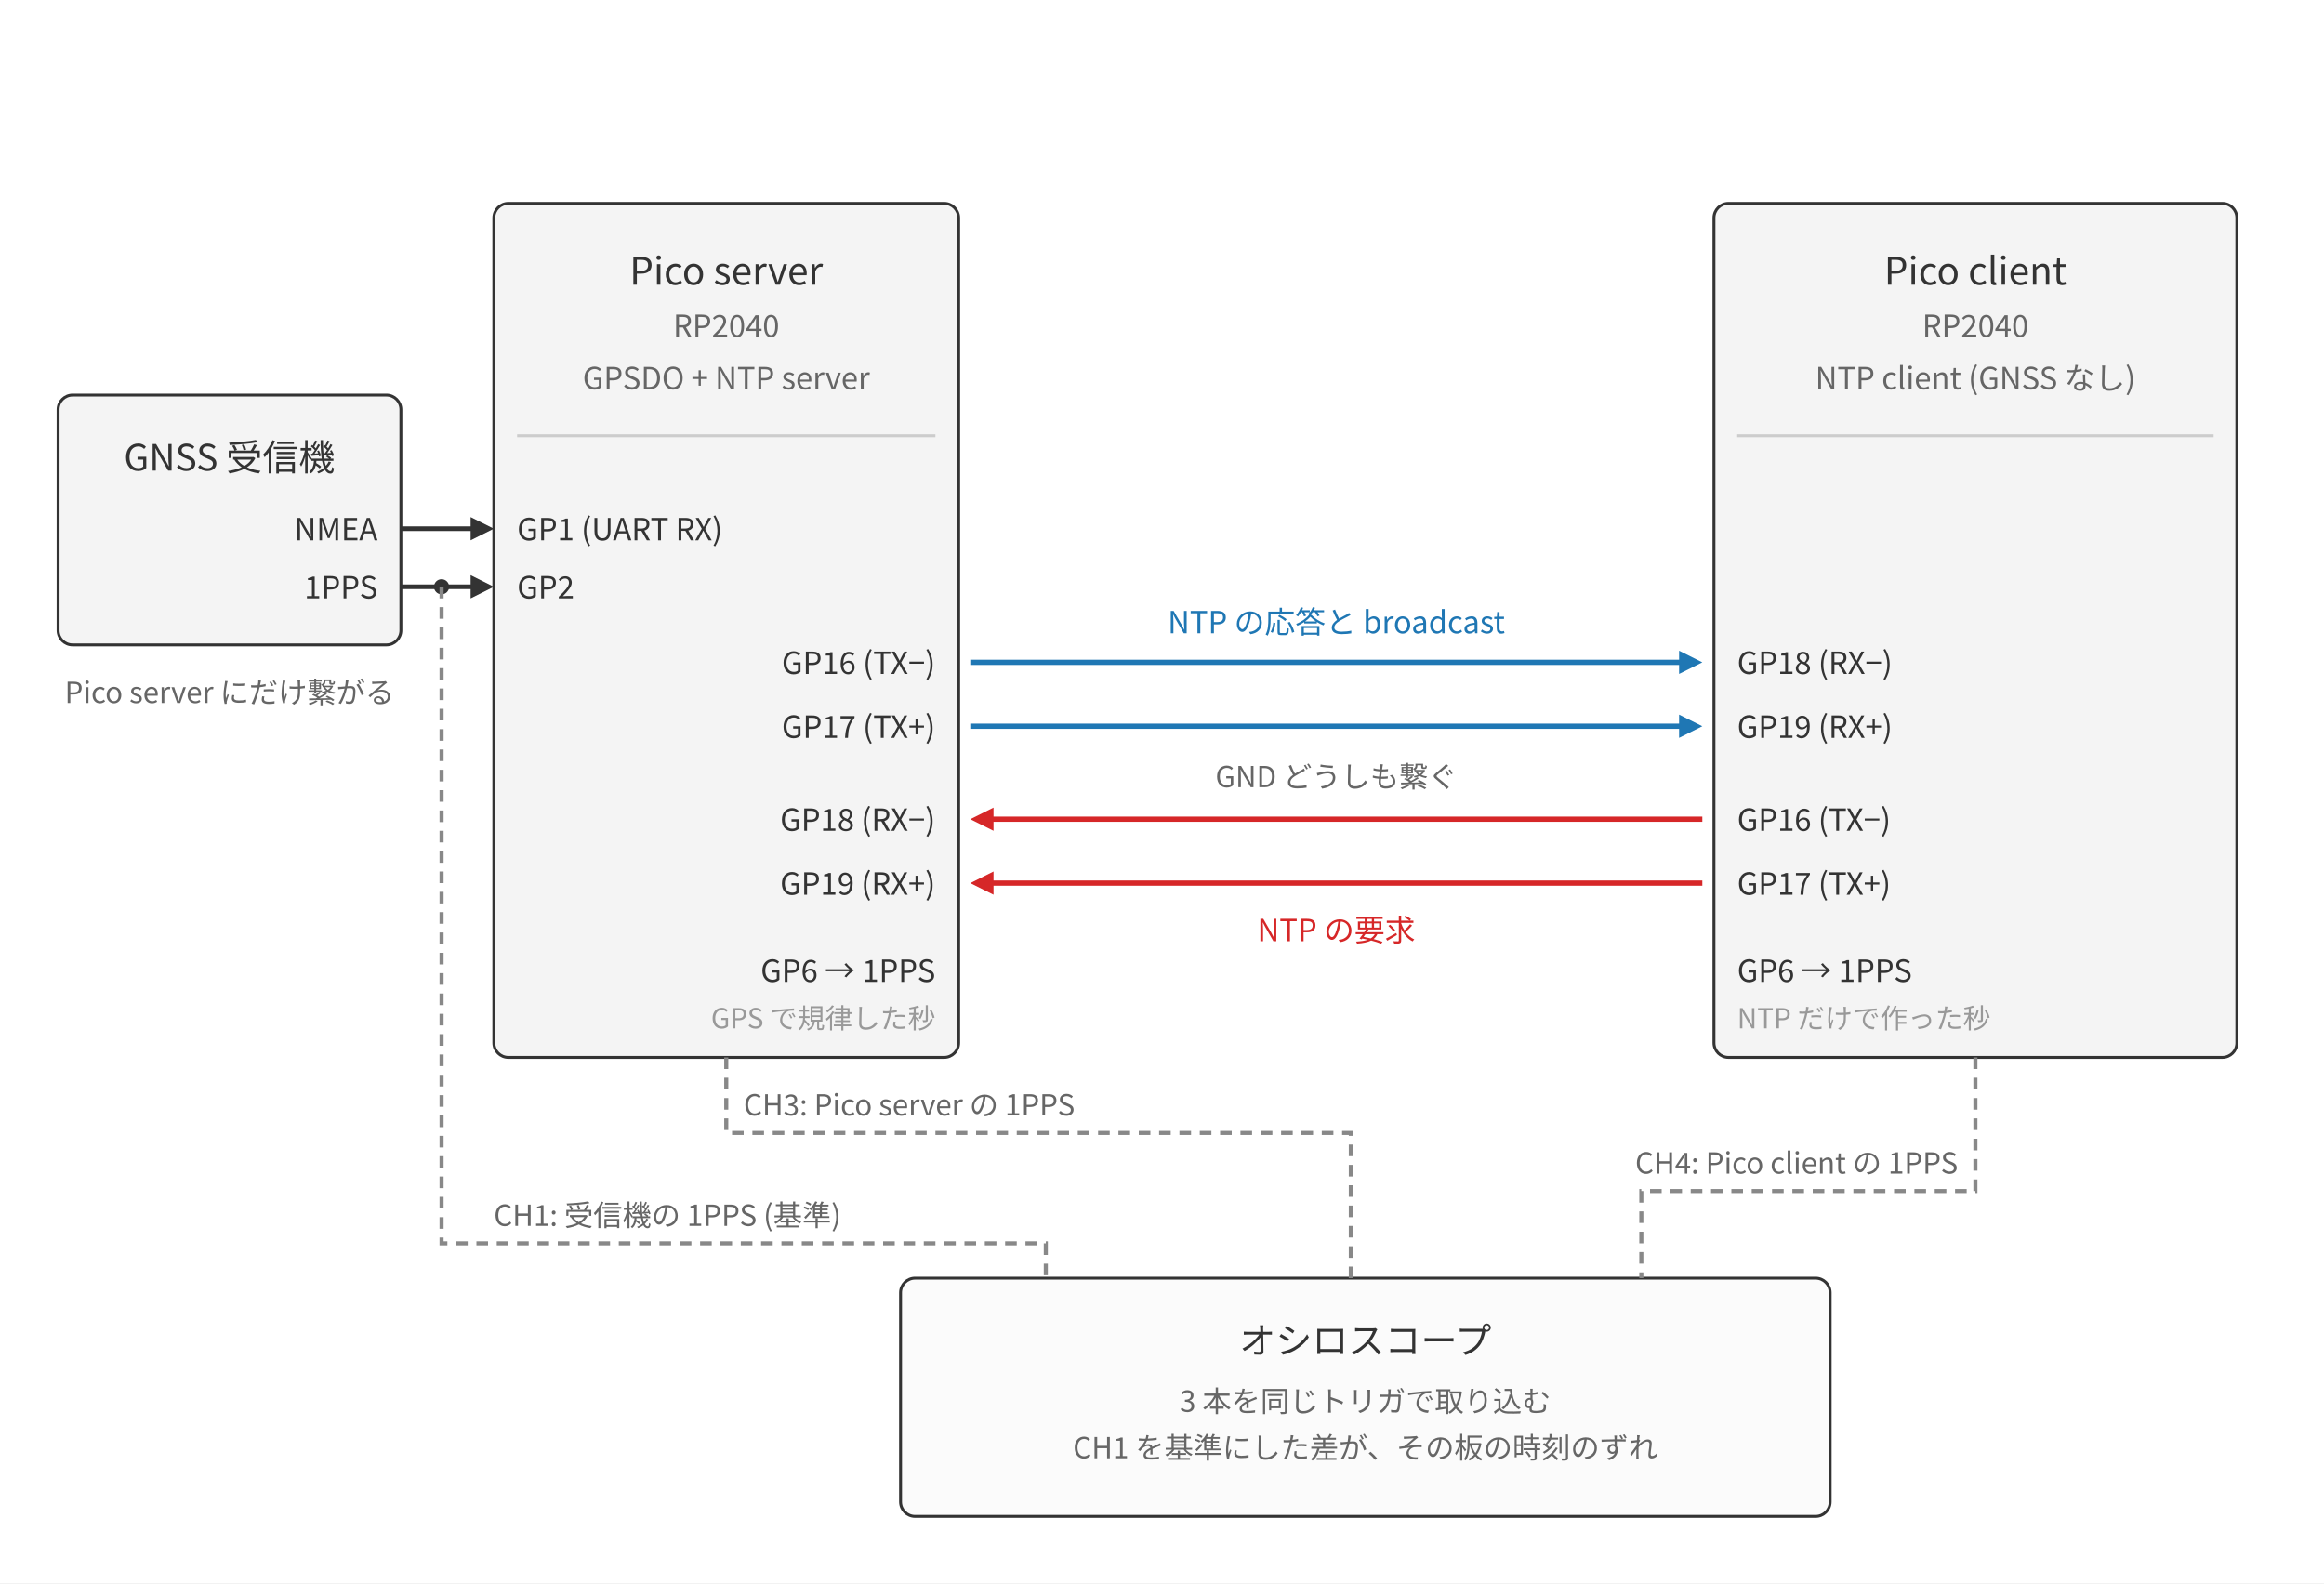
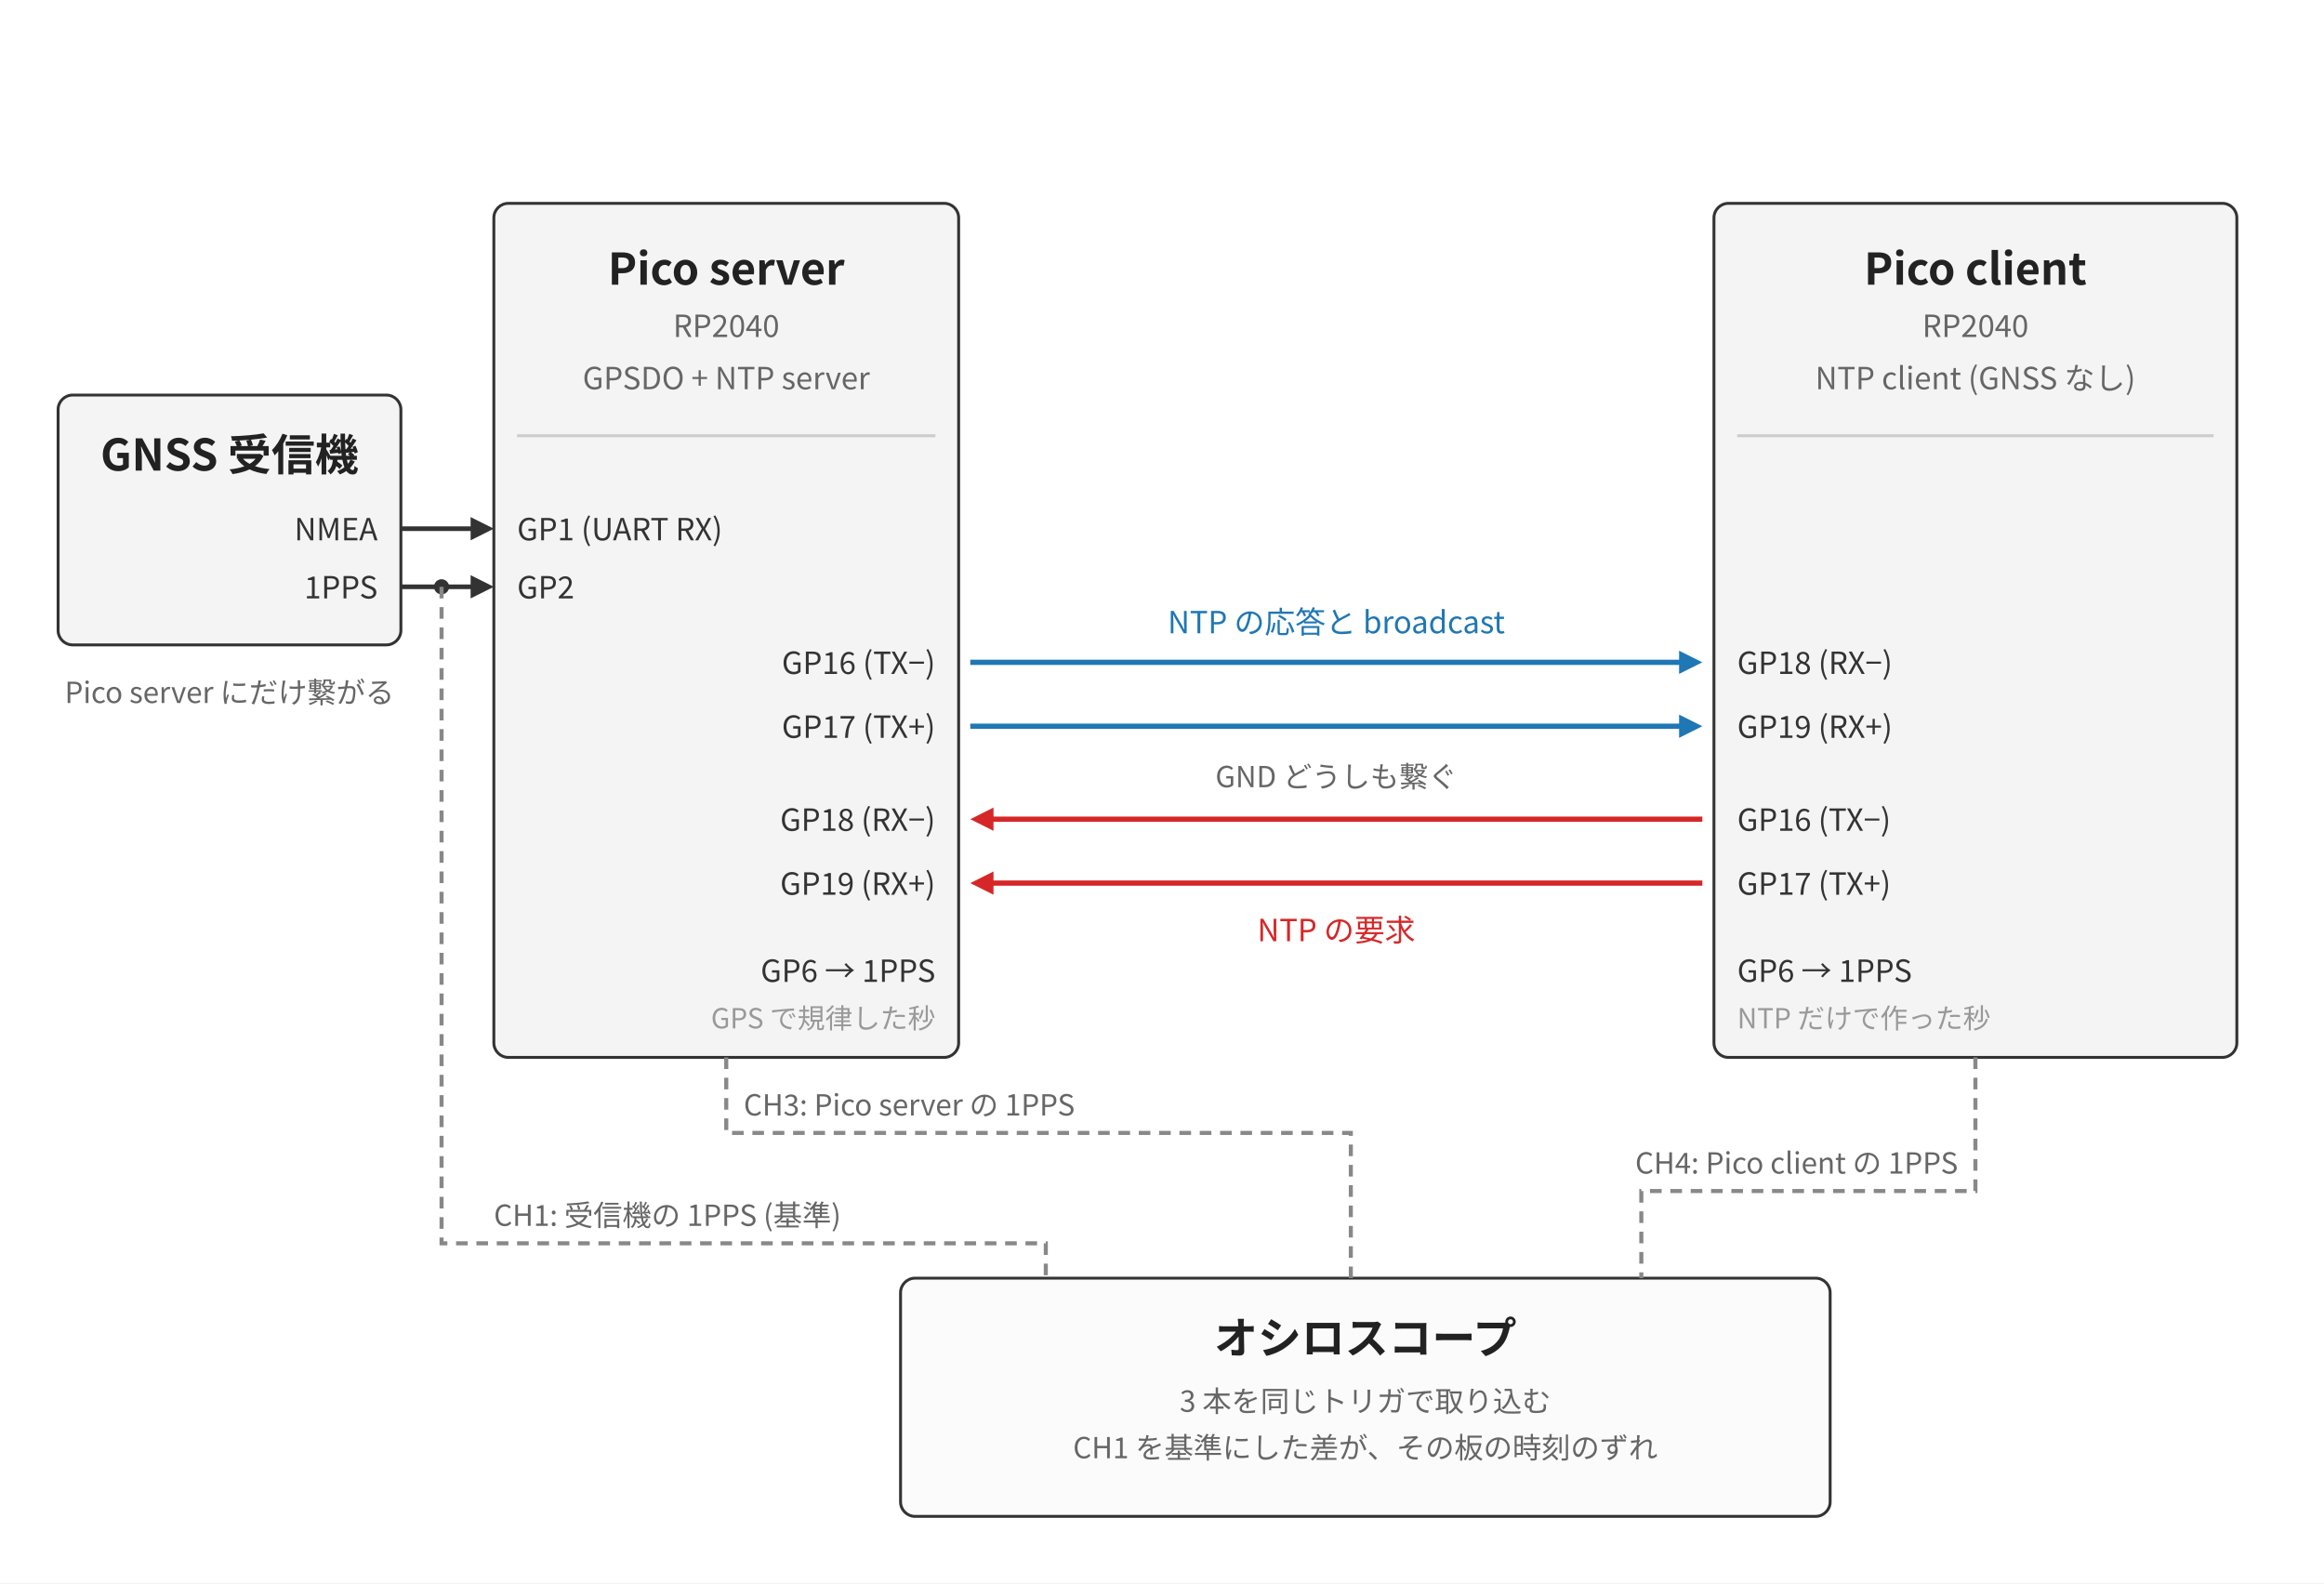
<svg xmlns="http://www.w3.org/2000/svg" viewBox="0 0 800 545" width="800" height="545" font-family="'Hiragino Sans','Noto Sans CJK JP','Noto Sans JP','Yu Gothic',Meiryo,sans-serif" role="img" aria-label="GNSS 受信機の NMEA が Pico server の GP1 へ、1PPS が GP2 へ入る。Pico server と Pico client は各方向 2 本ずつの GPIO で直結し、Pico server の GP16 が Pico client の GP18 へ、GP17 が GP19 へ、Pico client の GP16 が Pico server の GP18 へ、GP17 が GP19 へ繋がる。受信機の 1PPS と両方の GP6 をオシロの 3 チャネルで見る">
  <rect width="800" height="545" fill="#ffffff" />
  <rect x="20" y="136" width="118" height="86" rx="5" fill="#f4f4f4" stroke="#333" />
-   <text x="79" y="162" font-size="12.5" fill="#333" text-anchor="middle">GNSS 受信機</text>
+   <text x="79" y="162" font-size="15" font-weight="bold" fill="#222" text-anchor="middle">GNSS 受信機</text>
  <text x="130" y="186" font-size="10.5" fill="#333" text-anchor="end">NMEA</text>
  <text x="130" y="206" font-size="10.5" fill="#333" text-anchor="end">1PPS</text>
  <text x="79" y="242" font-size="10" fill="#666" text-anchor="middle">Pico server にだけ繋がる</text>
  <line x1="138" y1="182" x2="166" y2="182" stroke="#333" stroke-width="1.6" />
  <polygon points="170,182 162,178 162,186" fill="#333" />
  <line x1="138" y1="202" x2="166" y2="202" stroke="#333" stroke-width="1.6" />
  <polygon points="170,202 162,198 162,206" fill="#333" />
  <rect x="170" y="70" width="160" height="294" rx="5" fill="#f4f4f4" stroke="#333" />
-   <text x="250" y="98" font-size="13" fill="#333" text-anchor="middle">Pico server</text>
+   <text x="250" y="98" font-size="15" font-weight="bold" fill="#222" text-anchor="middle">Pico server</text>
  <text x="250" y="116" font-size="10.5" fill="#666" text-anchor="middle">RP2040</text>
  <text x="250" y="134" font-size="10.5" fill="#666" text-anchor="middle">GPSDO + NTP server</text>
  <line x1="178" y1="150" x2="322" y2="150" stroke="#ccc" stroke-width="1" />
  <text x="178" y="186" font-size="10.5" fill="#333" text-anchor="start">GP1 (UART RX)</text>
  <text x="178" y="206" font-size="10.5" fill="#333" text-anchor="start">GP2</text>
  <text x="322" y="232" font-size="10.5" fill="#333" text-anchor="end">GP16 (TX−)</text>
  <text x="322" y="254" font-size="10.5" fill="#333" text-anchor="end">GP17 (TX+)</text>
  <text x="322" y="286" font-size="10.5" fill="#333" text-anchor="end">GP18 (RX−)</text>
  <text x="322" y="308" font-size="10.5" fill="#333" text-anchor="end">GP19 (RX+)</text>
  <text x="322" y="338" font-size="10.5" fill="#333" text-anchor="end">GP6 → 1PPS</text>
  <text x="322" y="354" font-size="9.5" fill="#999" text-anchor="end">GPS で規律した秒</text>
  <rect x="590" y="70" width="180" height="294" rx="5" fill="#f4f4f4" stroke="#333" />
-   <text x="680" y="98" font-size="13" fill="#333" text-anchor="middle">Pico client</text>
+   <text x="680" y="98" font-size="15" font-weight="bold" fill="#222" text-anchor="middle">Pico client</text>
  <text x="680" y="116" font-size="10.5" fill="#666" text-anchor="middle">RP2040</text>
  <text x="680" y="134" font-size="10.5" fill="#666" text-anchor="middle">NTP client (GNSS なし)</text>
  <line x1="598" y1="150" x2="762" y2="150" stroke="#ccc" stroke-width="1" />
  <text x="598" y="232" font-size="10.5" fill="#333" text-anchor="start">GP18 (RX−)</text>
  <text x="598" y="254" font-size="10.5" fill="#333" text-anchor="start">GP19 (RX+)</text>
  <text x="598" y="286" font-size="10.5" fill="#333" text-anchor="start">GP16 (TX−)</text>
  <text x="598" y="308" font-size="10.5" fill="#333" text-anchor="start">GP17 (TX+)</text>
  <text x="598" y="338" font-size="10.5" fill="#333" text-anchor="start">GP6 → 1PPS</text>
  <text x="598" y="354" font-size="9.5" fill="#999" text-anchor="start">NTP だけで作った秒</text>
  <text x="460" y="218" font-size="10.5" fill="#1f77b4" text-anchor="middle">NTP の応答と broadcast</text>
  <line x1="334" y1="228" x2="582" y2="228" stroke="#1f77b4" stroke-width="1.8" />
  <polygon points="586,228 578,224 578,232" fill="#1f77b4" />
  <line x1="334" y1="250" x2="582" y2="250" stroke="#1f77b4" stroke-width="1.8" />
  <polygon points="586,250 578,246 578,254" fill="#1f77b4" />
  <text x="460" y="271" font-size="10" fill="#666" text-anchor="middle">GND どうしも繋ぐ</text>
  <line x1="338" y1="282" x2="586" y2="282" stroke="#d62728" stroke-width="1.8" />
  <polygon points="334,282 342,278 342,286" fill="#d62728" />
  <line x1="338" y1="304" x2="586" y2="304" stroke="#d62728" stroke-width="1.8" />
  <polygon points="334,304 342,300 342,308" fill="#d62728" />
  <text x="460" y="324" font-size="10.5" fill="#d62728" text-anchor="middle">NTP の要求</text>
  <rect x="310" y="440" width="320" height="82" rx="5" fill="#fbfbfb" stroke="#333" />
-   <text x="470" y="466" font-size="12.5" fill="#333" text-anchor="middle">オシロスコープ</text>
+   <text x="470" y="466" font-size="15" font-weight="bold" fill="#222" text-anchor="middle">オシロスコープ</text>
  <text x="470" y="486" font-size="10" fill="#666" text-anchor="middle">3 本を同じトリガで取り込む</text>
  <text x="470" y="502" font-size="10" fill="#666" text-anchor="middle">CH1 を基準にした差が、その板の時刻のずれ</text>
  <circle cx="152" cy="202" r="2.6" fill="#333" />
  <path d="M152 202 L152 428 L360 428 L360 440" fill="none" stroke="#888" stroke-width="1.4" stroke-dasharray="4 3" />
  <text x="170" y="422" font-size="10" fill="#666" text-anchor="start">CH1: 受信機の 1PPS (基準)</text>
  <path d="M250 364 L250 390 L465 390 L465 440" fill="none" stroke="#888" stroke-width="1.4" stroke-dasharray="4 3" />
  <text x="256" y="384" font-size="10" fill="#666" text-anchor="start">CH3: Pico server の 1PPS</text>
  <path d="M680 364 L680 410 L565 410 L565 440" fill="none" stroke="#888" stroke-width="1.4" stroke-dasharray="4 3" />
  <text x="674" y="404" font-size="10" fill="#666" text-anchor="end">CH4: Pico client の 1PPS</text>
</svg>
